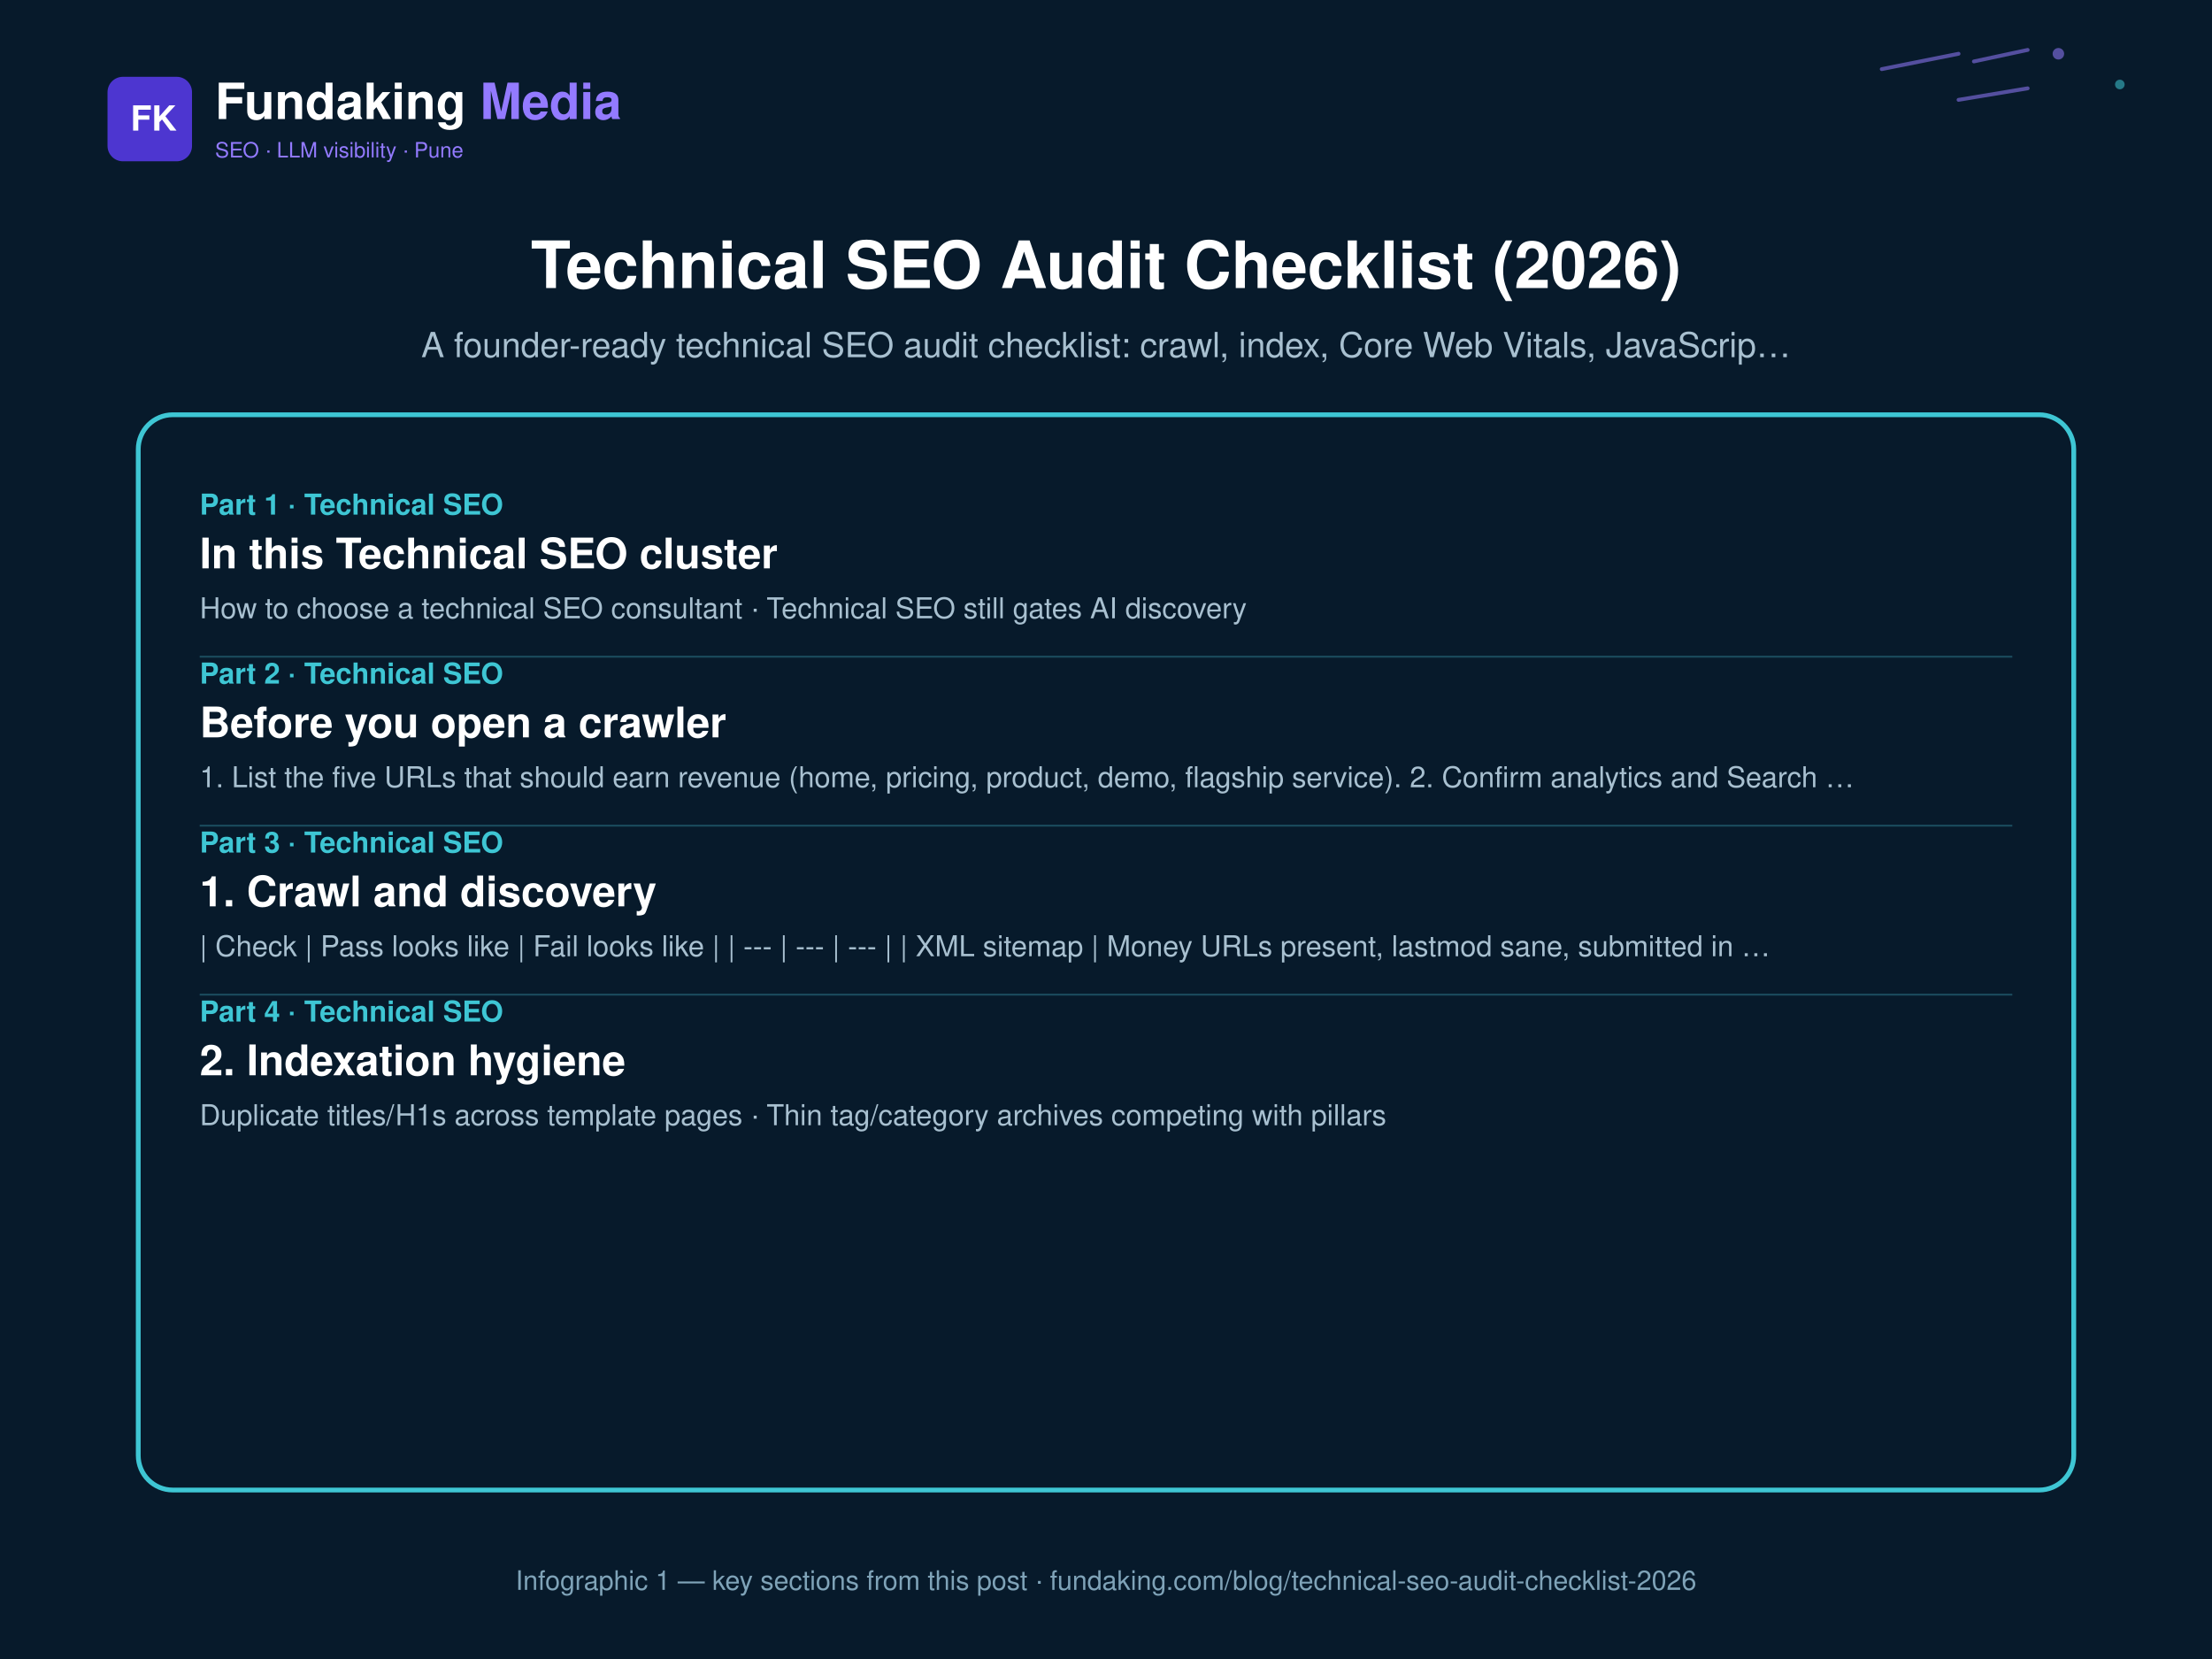
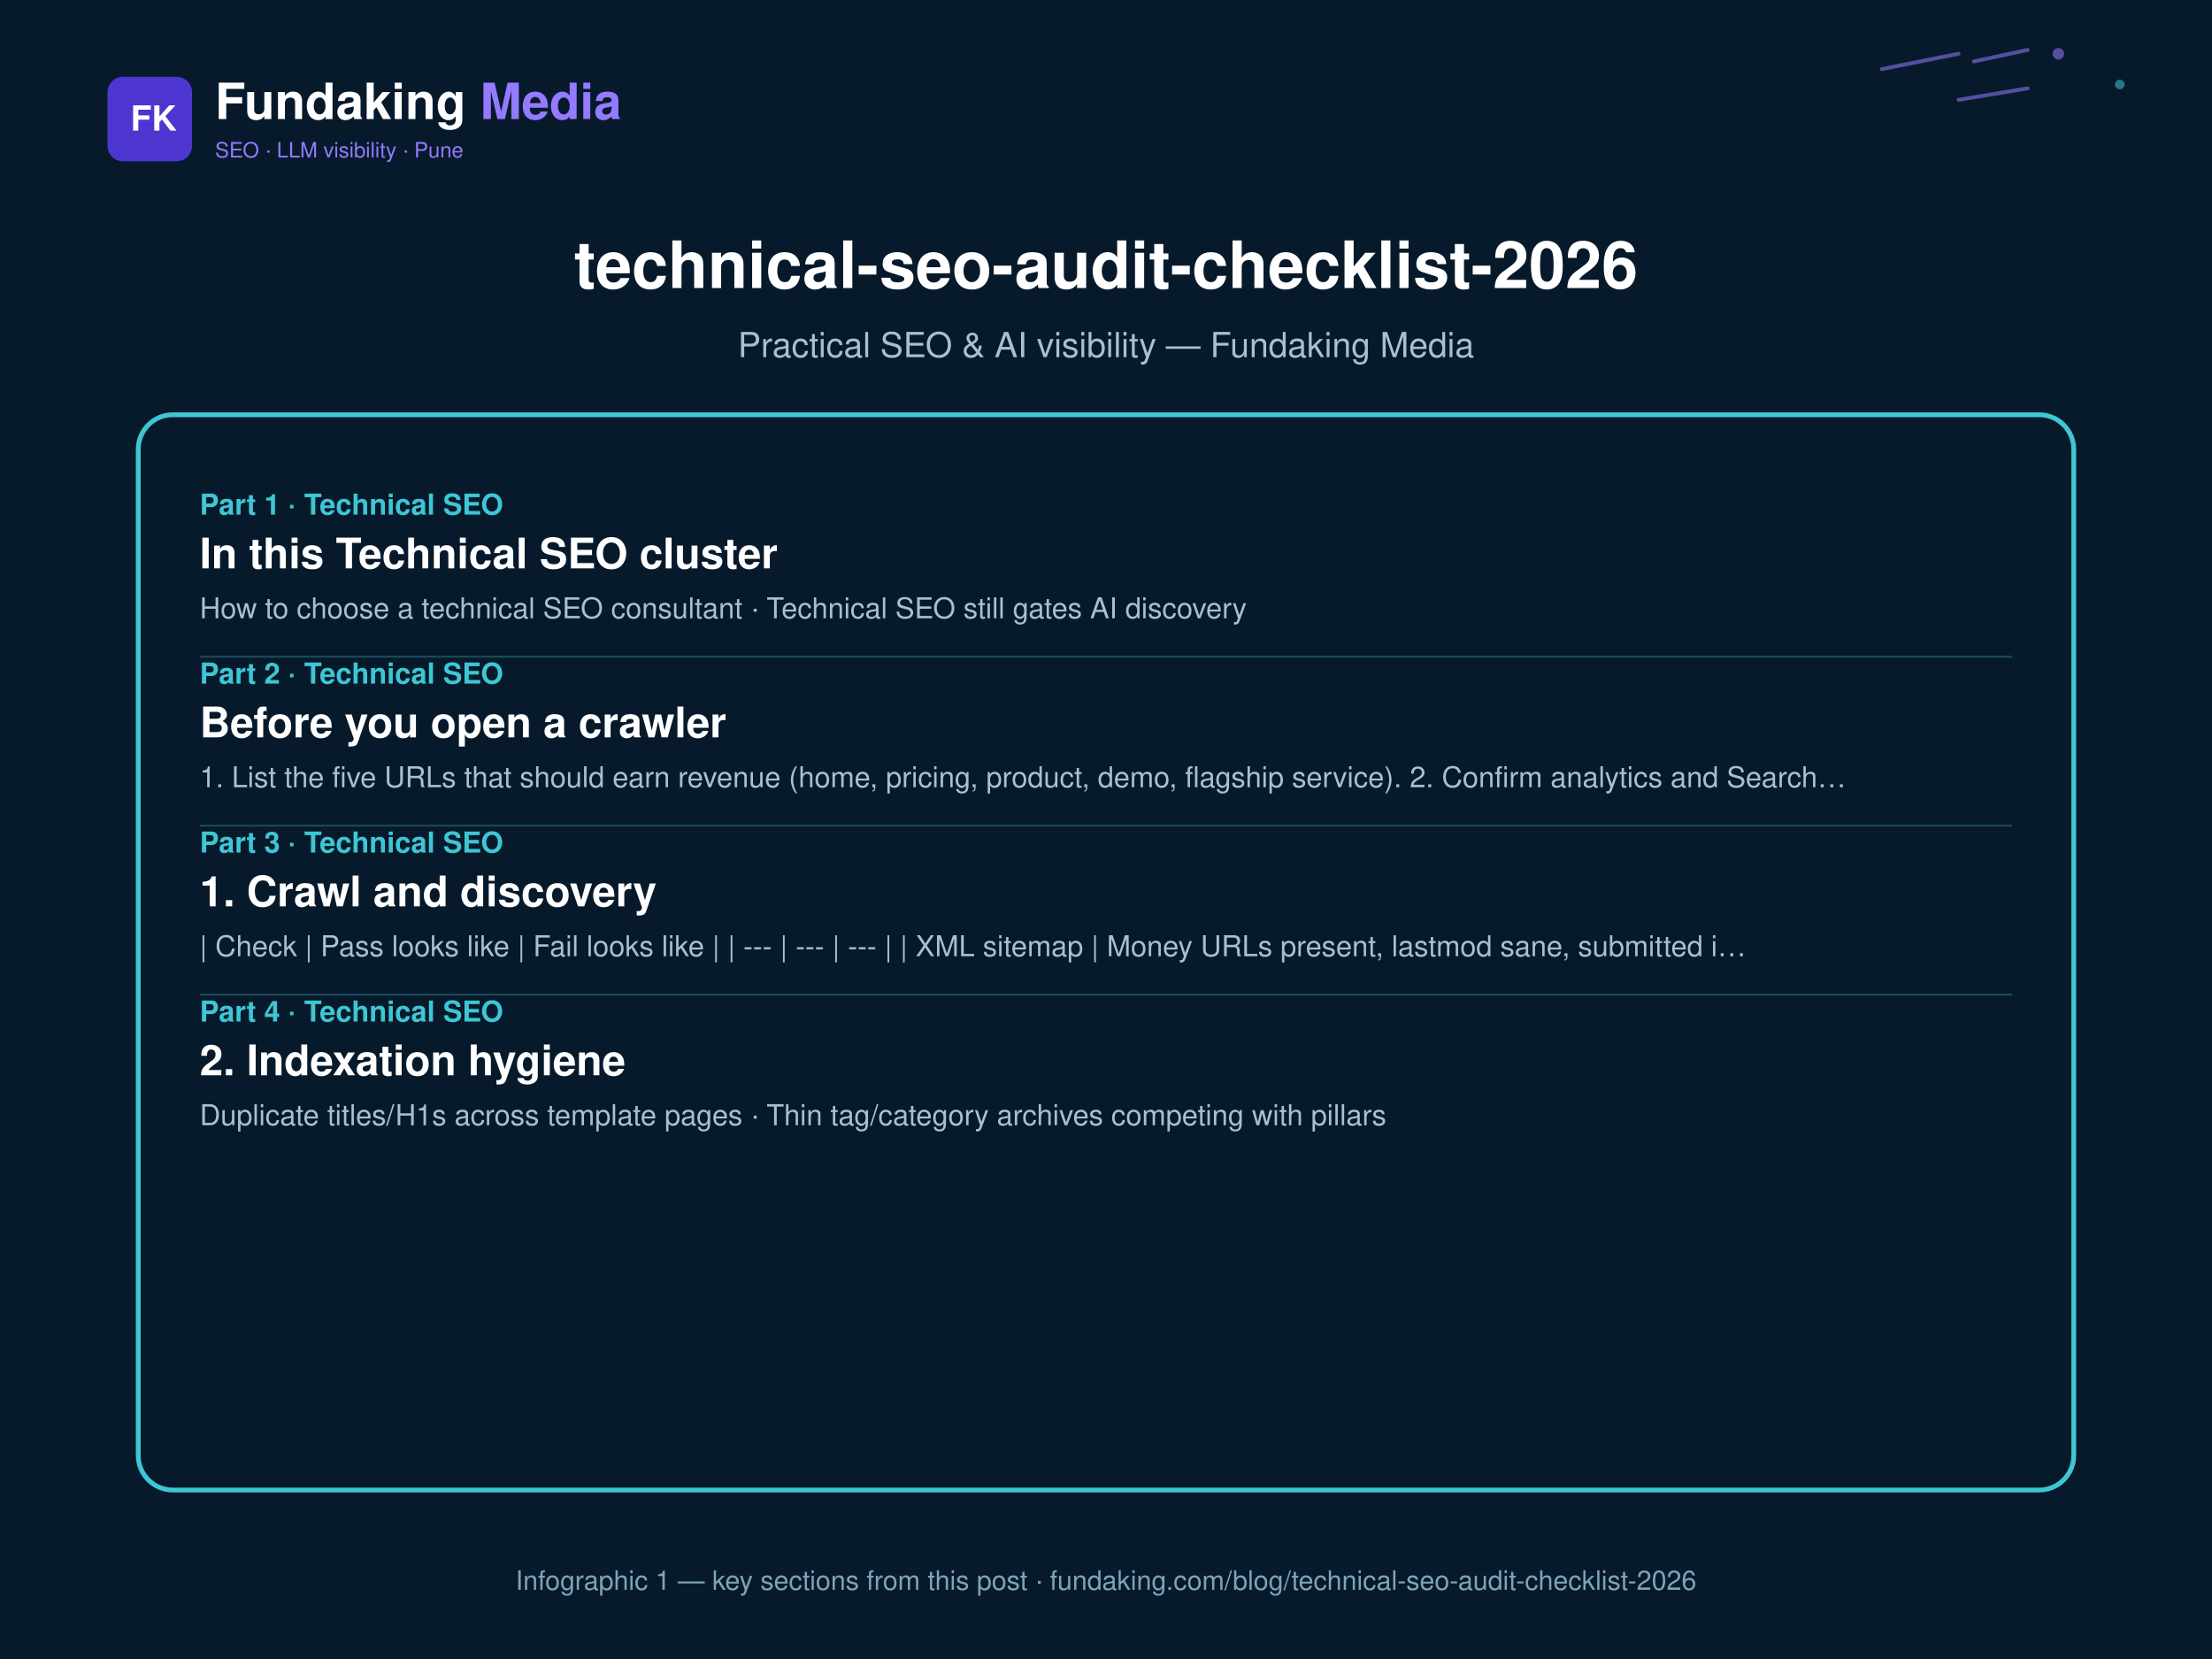
<svg xmlns="http://www.w3.org/2000/svg" viewBox="0 0 1152 864" width="1152" height="864" role="img">
  <rect width="1152" height="864" fill="#071A2B" />
  <g fill="none" stroke="#937AFF" stroke-width="2" opacity="0.55" stroke-linecap="round">
    <path d="M980 36 l40 -8 m8 4 l28 -6" />
    <path d="M1020 52 l36 -6" />
    <circle cx="1072" cy="28" r="3" fill="#937AFF" stroke="none" />
    <circle cx="1104" cy="44" r="2.5" fill="#3EC6D4" stroke="none" />
  </g>
  <rect x="56" y="40" width="44" height="44" rx="8" fill="#4D36D0" />
  <text x="68" y="68" fill="#FFFFFF" font-family="Segoe UI, Helvetica, Arial, sans-serif" font-size="18" font-weight="800">FK</text>
  <text x="112" y="62" fill="#FFFFFF" font-family="Segoe UI, Helvetica, Arial, sans-serif" font-size="26" font-weight="800">Fundaking <tspan fill="#937AFF">Media</tspan>
  </text>
  <text x="112" y="82" fill="#937AFF" font-family="Segoe UI, Helvetica, Arial, sans-serif" font-size="11">SEO · LLM visibility · Pune</text>
-   <text x="576" y="150" text-anchor="middle" fill="#FFFFFF" font-family="Segoe UI, Helvetica, Arial, sans-serif" font-size="34" font-weight="800">Technical SEO Audit Checklist (2026)</text>
-   <text x="576" y="186" text-anchor="middle" fill="#A8C0D0" font-family="Segoe UI, Helvetica, Arial, sans-serif" font-size="18">A founder-ready technical SEO audit checklist: crawl, index, Core Web Vitals, JavaScrip…</text>
+   <text x="576" y="150" text-anchor="middle" fill="#FFFFFF" font-family="Segoe UI, Helvetica, Arial, sans-serif" font-size="34" font-weight="800">technical-seo-audit-checklist-2026</text>
+   <text x="576" y="186" text-anchor="middle" fill="#A8C0D0" font-family="Segoe UI, Helvetica, Arial, sans-serif" font-size="18">Practical SEO &amp; AI visibility — Fundaking Media</text>
  <rect x="72" y="216" width="1008" height="560" rx="18" fill="none" stroke="#3EC6D4" stroke-width="2.5" />
  <g font-family="Segoe UI, Helvetica, Arial, sans-serif">
    <text x="104" y="268" fill="#3EC6D4" font-size="15" font-weight="700">Part 1 · Technical SEO</text>
    <text x="104" y="296" fill="#FFFFFF" font-size="22" font-weight="700">In this Technical SEO cluster</text>
    <text x="104" y="322" fill="#A8C0D0" font-size="15">How to choose a technical SEO consultant · Technical SEO still gates AI discovery</text>
    <line x1="104" y1="342" x2="1048" y2="342" stroke="#1A4A5C" stroke-width="1" />
    <text x="104" y="356" fill="#3EC6D4" font-size="15" font-weight="700">Part 2 · Technical SEO</text>
    <text x="104" y="384" fill="#FFFFFF" font-size="22" font-weight="700">Before you open a crawler</text>
-     <text x="104" y="410" fill="#A8C0D0" font-size="15">1. List the five URLs that should earn revenue (home, pricing, product, demo, flagship service). 2. Confirm analytics and Search …</text>
+     <text x="104" y="410" fill="#A8C0D0" font-size="15">1. List the five URLs that should earn revenue (home, pricing, product, demo, flagship service).
+  2. Confirm analytics and Search…</text>
    <line x1="104" y1="430" x2="1048" y2="430" stroke="#1A4A5C" stroke-width="1" />
    <text x="104" y="444" fill="#3EC6D4" font-size="15" font-weight="700">Part 3 · Technical SEO</text>
    <text x="104" y="472" fill="#FFFFFF" font-size="22" font-weight="700">1. Crawl and discovery</text>
-     <text x="104" y="498" fill="#A8C0D0" font-size="15">| Check | Pass looks like | Fail looks like | | --- | --- | --- | | XML sitemap | Money URLs present, lastmod sane, submitted in …</text>
+     <text x="104" y="498" fill="#A8C0D0" font-size="15">| Check | Pass looks like | Fail looks like |
+  | --- | --- | --- |
+  | XML sitemap | Money URLs present, lastmod sane, submitted i…</text>
    <line x1="104" y1="518" x2="1048" y2="518" stroke="#1A4A5C" stroke-width="1" />
    <text x="104" y="532" fill="#3EC6D4" font-size="15" font-weight="700">Part 4 · Technical SEO</text>
    <text x="104" y="560" fill="#FFFFFF" font-size="22" font-weight="700">2. Indexation hygiene</text>
    <text x="104" y="586" fill="#A8C0D0" font-size="15">Duplicate titles/H1s across template pages · Thin tag/category archives competing with pillars</text>
  </g>
  <text x="576" y="828" text-anchor="middle" fill="#7FA3B8" font-family="Segoe UI, Helvetica, Arial, sans-serif" font-size="14">Infographic 1 — key sections from this post · fundaking.com/blog/technical-seo-audit-checklist-2026</text>
</svg>
